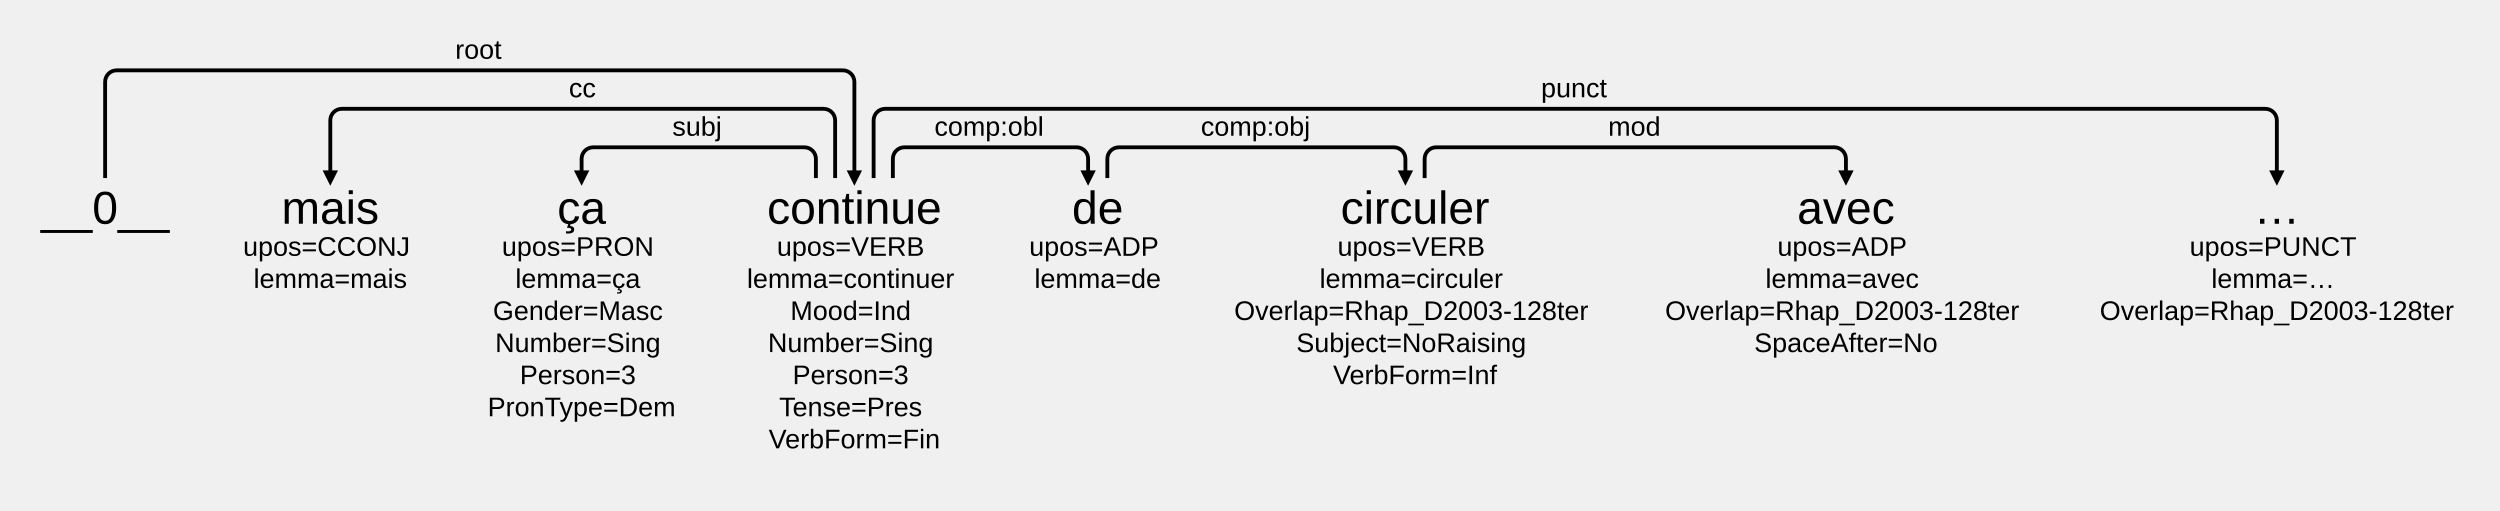
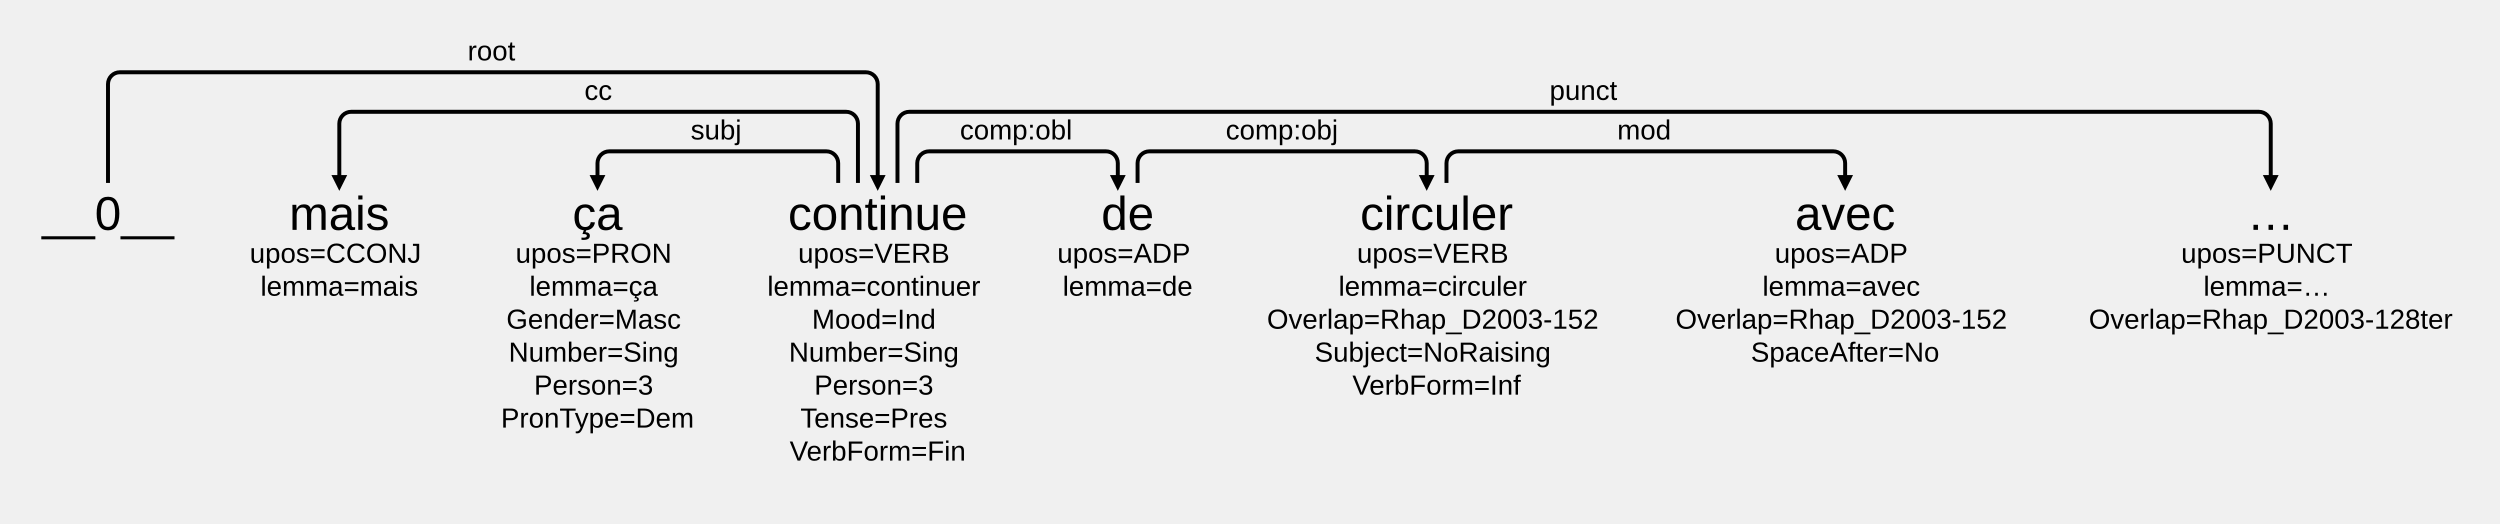
- <svg xmlns="http://www.w3.org/2000/svg" width="1299.264" height="265.051">
-   <rect x="0" y="0" width="1299.264" height="265.051" style="fill:white;fill-opacity:0;" />
+ <svg xmlns="http://www.w3.org/2000/svg" width="1264.729" height="265.051">
+   <rect x="0" y="0" width="1264.729" height="265.051" style="fill:white;fill-opacity:0;" />
  <g transform="translate(0,119.3672) scale(2,2)">
    <text id="word__N_0" x="27.317" y="-14.406" font-style="normal" font-weight="normal" fill="black" font-size="12" font-family="Arial" text-anchor="middle" text-align="center">
      <tspan x="27.317" dy="12.863">__0__</tspan>
    </text>
    <text id="word__N_1" x="85.828" y="-14.406" font-style="normal" font-weight="normal" fill="black" font-size="12" font-family="Arial" text-anchor="middle" text-align="center">
      <tspan x="85.828" dy="12.863">mais</tspan>
    </text>
    <text id="subword__N_1" x="85.828" y="-1.543" fill="black" font-size="7" font-family="Arial" text-anchor="middle" text-align="center">
      <tspan x="85.828" dy="8.337">upos=CCONJ</tspan>
      <tspan x="85.828" dy="8.337">lemma=mais</tspan>
    </text>
    <text id="word__N_2" x="151.133" y="-14.406" font-style="normal" font-weight="normal" fill="black" font-size="12" font-family="Arial" text-anchor="middle" text-align="center">
      <tspan x="151.133" dy="12.863">ça</tspan>
    </text>
    <text id="subword__N_2" x="151.133" y="-1.543" fill="black" font-size="7" font-family="Arial" text-anchor="middle" text-align="center">
      <tspan x="151.133" dy="8.337">upos=PRON</tspan>
      <tspan x="151.133" dy="8.337">lemma=ça</tspan>
      <tspan x="151.133" dy="8.337">Gender=Masc</tspan>
      <tspan x="151.133" dy="8.337">Number=Sing</tspan>
      <tspan x="151.133" dy="8.337">Person=3</tspan>
      <tspan x="151.133" dy="8.337">PronType=Dem</tspan>
    </text>
    <text id="word__N_3" x="222.013" y="-14.406" font-style="normal" font-weight="normal" fill="black" font-size="12" font-family="Arial" text-anchor="middle" text-align="center">
      <tspan x="222.013" dy="12.863">continue</tspan>
    </text>
    <text id="subword__N_3" x="222.013" y="-1.543" fill="black" font-size="7" font-family="Arial" text-anchor="middle" text-align="center">
      <tspan x="222.013" dy="8.337">upos=VERB</tspan>
      <tspan x="222.013" dy="8.337">lemma=continuer</tspan>
      <tspan x="222.013" dy="8.337">Mood=Ind</tspan>
      <tspan x="222.013" dy="8.337">Number=Sing</tspan>
      <tspan x="222.013" dy="8.337">Person=3</tspan>
      <tspan x="222.013" dy="8.337">Tense=Pres</tspan>
      <tspan x="222.013" dy="8.337">VerbForm=Fin</tspan>
    </text>
    <text id="word__N_4" x="285.245" y="-14.406" font-style="normal" font-weight="normal" fill="black" font-size="12" font-family="Arial" text-anchor="middle" text-align="center">
      <tspan x="285.245" dy="12.863">de</tspan>
    </text>
    <text id="subword__N_4" x="285.245" y="-1.543" fill="black" font-size="7" font-family="Arial" text-anchor="middle" text-align="center">
      <tspan x="285.245" dy="8.337">upos=ADP</tspan>
      <tspan x="285.245" dy="8.337">lemma=de</tspan>
    </text>
-     <text id="word__N_5" x="367.697" y="-14.406" font-style="normal" font-weight="normal" fill="black" font-size="12" font-family="Arial" text-anchor="middle" text-align="center">
-       <tspan x="367.697" dy="12.863">circuler</tspan>
+     <text id="word__N_5" x="363.38" y="-14.406" font-style="normal" font-weight="normal" fill="black" font-size="12" font-family="Arial" text-anchor="middle" text-align="center">
+       <tspan x="363.38" dy="12.863">circuler</tspan>
    </text>
-     <text id="subword__N_5" x="367.697" y="-1.543" fill="black" font-size="7" font-family="Arial" text-anchor="middle" text-align="center">
-       <tspan x="367.697" dy="8.337">upos=VERB</tspan>
-       <tspan x="367.697" dy="8.337">lemma=circuler</tspan>
-       <tspan x="367.697" dy="8.337">Overlap=Rhap_D2003-128ter</tspan>
-       <tspan x="367.697" dy="8.337">Subject=NoRaising</tspan>
-       <tspan x="367.697" dy="8.337">VerbForm=Inf</tspan>
+     <text id="subword__N_5" x="363.38" y="-1.543" fill="black" font-size="7" font-family="Arial" text-anchor="middle" text-align="center">
+       <tspan x="363.38" dy="8.337">upos=VERB</tspan>
+       <tspan x="363.38" dy="8.337">lemma=circuler</tspan>
+       <tspan x="363.38" dy="8.337">Overlap=Rhap_D2003-152</tspan>
+       <tspan x="363.38" dy="8.337">Subject=NoRaising</tspan>
+       <tspan x="363.38" dy="8.337">VerbForm=Inf</tspan>
    </text>
-     <text id="word__N_6" x="479.671" y="-14.406" font-style="normal" font-weight="normal" fill="black" font-size="12" font-family="Arial" text-anchor="middle" text-align="center">
-       <tspan x="479.671" dy="12.863">avec</tspan>
+     <text id="word__N_6" x="466.72" y="-14.406" font-style="normal" font-weight="normal" fill="black" font-size="12" font-family="Arial" text-anchor="middle" text-align="center">
+       <tspan x="466.72" dy="12.863">avec</tspan>
    </text>
-     <text id="subword__N_6" x="479.671" y="-1.543" fill="black" font-size="7" font-family="Arial" text-anchor="middle" text-align="center">
-       <tspan x="479.671" dy="8.337">upos=ADP</tspan>
-       <tspan x="479.671" dy="8.337">lemma=avec</tspan>
-       <tspan x="479.671" dy="8.337">Overlap=Rhap_D2003-128ter</tspan>
-       <tspan x="479.671" dy="8.337">SpaceAfter=No</tspan>
+     <text id="subword__N_6" x="466.72" y="-1.543" fill="black" font-size="7" font-family="Arial" text-anchor="middle" text-align="center">
+       <tspan x="466.72" dy="8.337">upos=ADP</tspan>
+       <tspan x="466.72" dy="8.337">lemma=avec</tspan>
+       <tspan x="466.72" dy="8.337">Overlap=Rhap_D2003-152</tspan>
+       <tspan x="466.72" dy="8.337">SpaceAfter=No</tspan>
    </text>
-     <text id="word__N_7" x="591.645" y="-14.406" font-style="normal" font-weight="normal" fill="black" font-size="12" font-family="Arial" text-anchor="middle" text-align="center">
-       <tspan x="591.645" dy="12.863">…</tspan>
+     <text id="word__N_7" x="574.377" y="-14.406" font-style="normal" font-weight="normal" fill="black" font-size="12" font-family="Arial" text-anchor="middle" text-align="center">
+       <tspan x="574.377" dy="12.863">…</tspan>
    </text>
-     <text id="subword__N_7" x="591.645" y="-1.543" fill="black" font-size="7" font-family="Arial" text-anchor="middle" text-align="center">
-       <tspan x="591.645" dy="8.337">upos=PUNCT</tspan>
-       <tspan x="591.645" dy="8.337">lemma=…</tspan>
-       <tspan x="591.645" dy="8.337">Overlap=Rhap_D2003-128ter</tspan>
+     <text id="subword__N_7" x="574.377" y="-1.543" fill="black" font-size="7" font-family="Arial" text-anchor="middle" text-align="center">
+       <tspan x="574.377" dy="8.337">upos=PUNCT</tspan>
+       <tspan x="574.377" dy="8.337">lemma=…</tspan>
+       <tspan x="574.377" dy="8.337">Overlap=Rhap_D2003-128ter</tspan>
    </text>
    <marker id="markerendword_2" markerWidth="5" markerHeight="5" markerUnits="userSpaceOnUse" orient="auto" refX="2" refY="2">
      <path d="M0,0 l4,2 l-4,2 z" style="fill:black;" />
    </marker>
    <text id="label__N_3__N_2__subj" x="181.133" y="-24.406" style="fill:black;font-size:7px;font-family:Arial;text-anchor:middle;text-align:center">subj</text>
    <path style="marker-end:url(#markerendword_2);" stroke="black" fill="none" d="M 212.013,-13.406 212.013,-18.406 A 3 3 0 0 0 209.013,-21.406 L 154.133,-21.406 A 3 3 0 0 0 151.133,-18.406 L 151.133,-13.406" />
    <marker id="markerendword_3" markerWidth="5" markerHeight="5" markerUnits="userSpaceOnUse" orient="auto" refX="2" refY="2">
      <path d="M0,0 l4,2 l-4,2 z" style="fill:black;" />
    </marker>
    <text id="label__N_3__N_4__comp:obl" x="257.013" y="-24.406" style="fill:black;font-size:7px;font-family:Arial;text-anchor:middle;text-align:center">comp:obl</text>
    <path style="marker-end:url(#markerendword_3);" stroke="black" fill="none" d="M 232.013,-13.406 232.013,-18.406 A 3 3 0 0 1 235.013,-21.406 L 279.745,-21.406 A 3 3 0 0 1 282.745,-18.406 L 282.745,-13.406" />
    <marker id="markerendword_5" markerWidth="5" markerHeight="5" markerUnits="userSpaceOnUse" orient="auto" refX="2" refY="2">
      <path d="M0,0 l4,2 l-4,2 z" style="fill:black;" />
    </marker>
-     <text id="label__N_4__N_5__comp:obj" x="326.245" y="-24.406" style="fill:black;font-size:7px;font-family:Arial;text-anchor:middle;text-align:center">comp:obj</text>
-     <path style="marker-end:url(#markerendword_5);" stroke="black" fill="none" d="M 287.745,-13.406 287.745,-18.406 A 3 3 0 0 1 290.745,-21.406 L 362.197,-21.406 A 3 3 0 0 1 365.197,-18.406 L 365.197,-13.406" />
+     <text id="label__N_4__N_5__comp:obj" x="324.245" y="-24.406" style="fill:black;font-size:7px;font-family:Arial;text-anchor:middle;text-align:center">comp:obj</text>
+     <path style="marker-end:url(#markerendword_5);" stroke="black" fill="none" d="M 287.745,-13.406 287.745,-18.406 A 3 3 0 0 1 290.745,-21.406 L 357.88,-21.406 A 3 3 0 0 1 360.88,-18.406 L 360.88,-13.406" />
    <marker id="markerendword_6" markerWidth="5" markerHeight="5" markerUnits="userSpaceOnUse" orient="auto" refX="2" refY="2">
      <path d="M0,0 l4,2 l-4,2 z" style="fill:black;" />
    </marker>
-     <text id="label__N_5__N_6__mod" x="424.697" y="-24.406" style="fill:black;font-size:7px;font-family:Arial;text-anchor:middle;text-align:center">mod</text>
-     <path style="marker-end:url(#markerendword_6);" stroke="black" fill="none" d="M 370.197,-13.406 370.197,-18.406 A 3 3 0 0 1 373.197,-21.406 L 476.671,-21.406 A 3 3 0 0 1 479.671,-18.406 L 479.671,-13.406" />
+     <text id="label__N_5__N_6__mod" x="415.88" y="-24.406" style="fill:black;font-size:7px;font-family:Arial;text-anchor:middle;text-align:center">mod</text>
+     <path style="marker-end:url(#markerendword_6);" stroke="black" fill="none" d="M 365.88,-13.406 365.88,-18.406 A 3 3 0 0 1 368.88,-21.406 L 463.72,-21.406 A 3 3 0 0 1 466.72,-18.406 L 466.72,-13.406" />
    <marker id="markerendword_1" markerWidth="5" markerHeight="5" markerUnits="userSpaceOnUse" orient="auto" refX="2" refY="2">
      <path d="M0,0 l4,2 l-4,2 z" style="fill:black;" />
    </marker>
    <text id="label__N_3__N_1__cc" x="151.328" y="-34.406" style="fill:black;font-size:7px;font-family:Arial;text-anchor:middle;text-align:center">cc</text>
    <path style="marker-end:url(#markerendword_1);" stroke="black" fill="none" d="M 217.013,-13.406 217.013,-28.406 A 3 3 0 0 0 214.013,-31.406 L 88.828,-31.406 A 3 3 0 0 0 85.828,-28.406 L 85.828,-13.406" />
    <marker id="markerendword_0" markerWidth="5" markerHeight="5" markerUnits="userSpaceOnUse" orient="auto" refX="2" refY="2">
      <path d="M0,0 l4,2 l-4,2 z" style="fill:black;" />
    </marker>
    <text id="label__N_0__N_3__root" x="124.317" y="-44.406" style="fill:black;font-size:7px;font-family:Arial;text-anchor:middle;text-align:center">root</text>
    <path style="marker-end:url(#markerendword_0);" stroke="black" fill="none" d="M 27.317,-13.406 27.317,-38.406 A 3 3 0 0 1 30.317,-41.406 L 219.013,-41.406 A 3 3 0 0 1 222.013,-38.406 L 222.013,-13.406" />
    <marker id="markerendword_4" markerWidth="5" markerHeight="5" markerUnits="userSpaceOnUse" orient="auto" refX="2" refY="2">
      <path d="M0,0 l4,2 l-4,2 z" style="fill:black;" />
    </marker>
-     <text id="label__N_3__N_7__punct" x="409.013" y="-34.406" style="fill:black;font-size:7px;font-family:Arial;text-anchor:middle;text-align:center">punct</text>
-     <path style="marker-end:url(#markerendword_4);" stroke="black" fill="none" d="M 227.013,-13.406 227.013,-28.406 A 3 3 0 0 1 230.013,-31.406 L 588.645,-31.406 A 3 3 0 0 1 591.645,-28.406 L 591.645,-13.406" />
+     <text id="label__N_3__N_7__punct" x="400.513" y="-34.406" style="fill:black;font-size:7px;font-family:Arial;text-anchor:middle;text-align:center">punct</text>
+     <path style="marker-end:url(#markerendword_4);" stroke="black" fill="none" d="M 227.013,-13.406 227.013,-28.406 A 3 3 0 0 1 230.013,-31.406 L 571.377,-31.406 A 3 3 0 0 1 574.377,-28.406 L 574.377,-13.406" />
  </g>
</svg>
